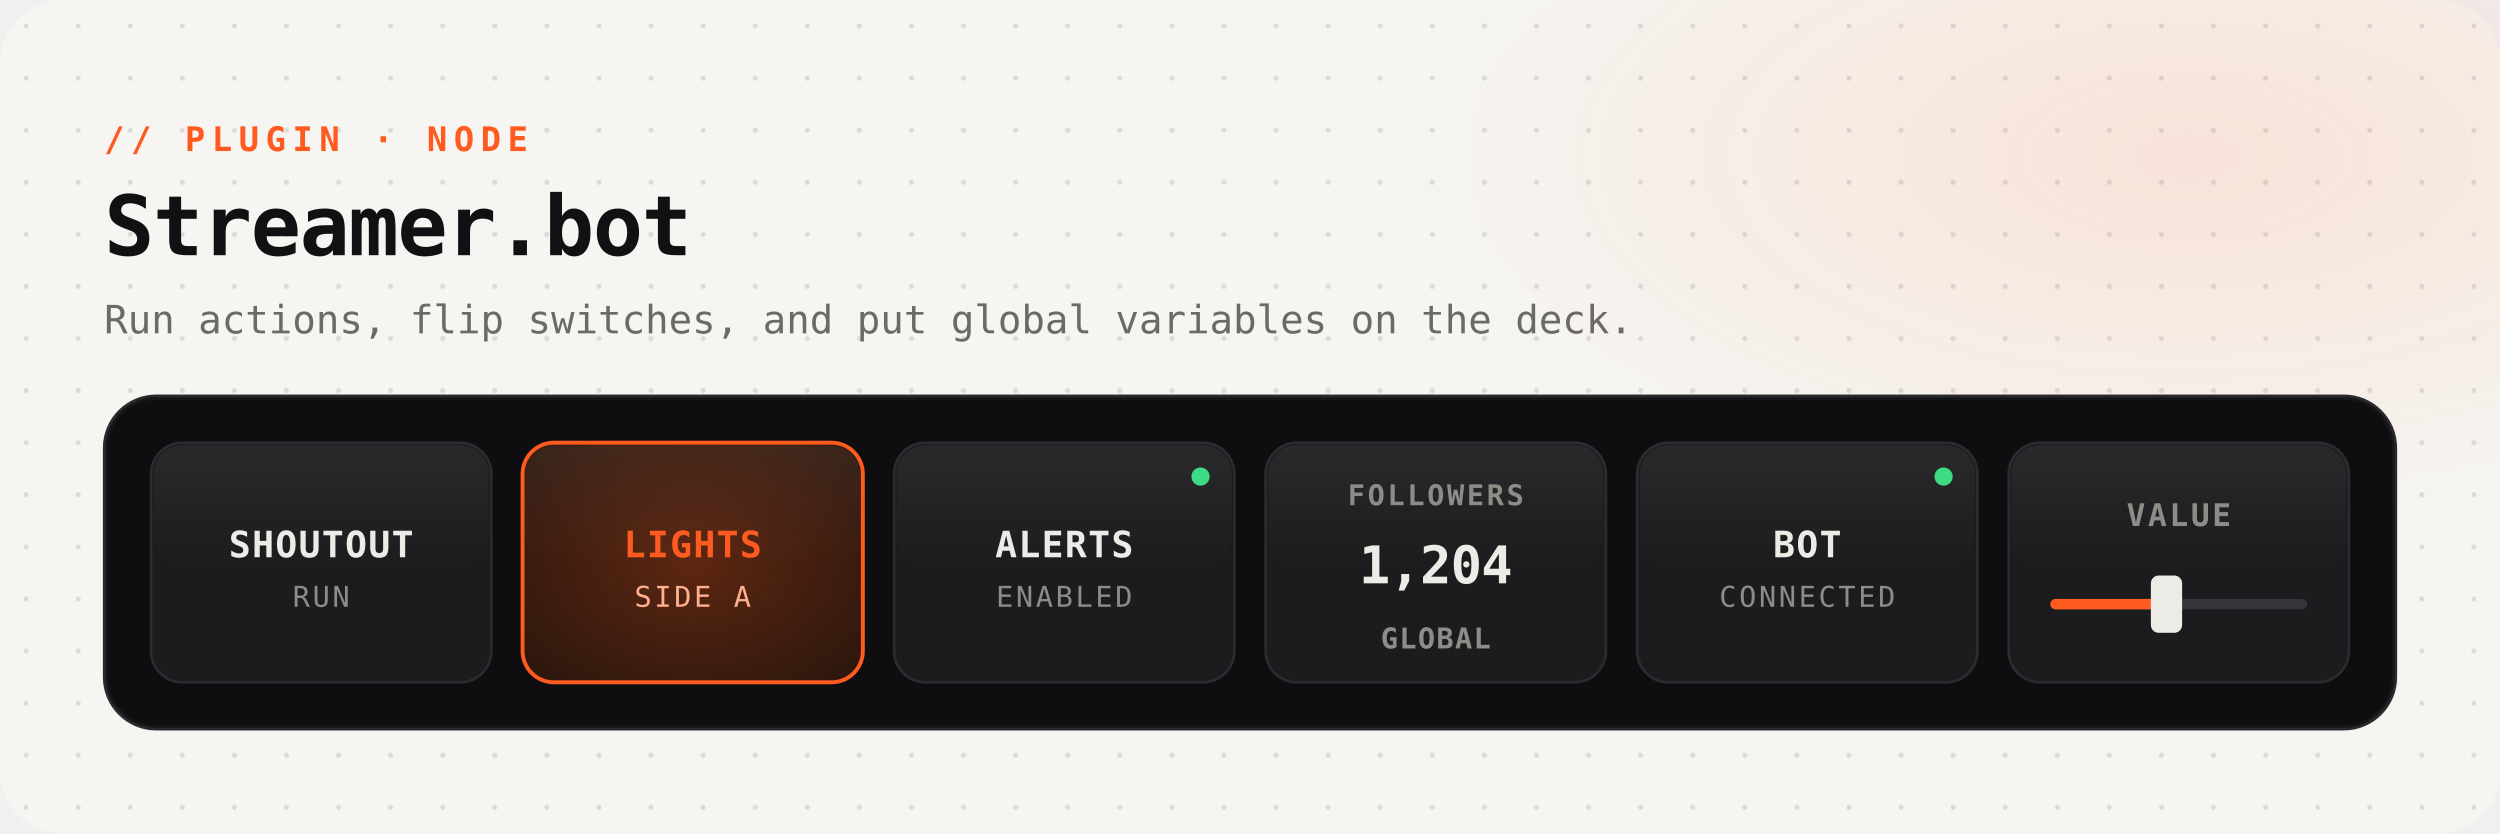
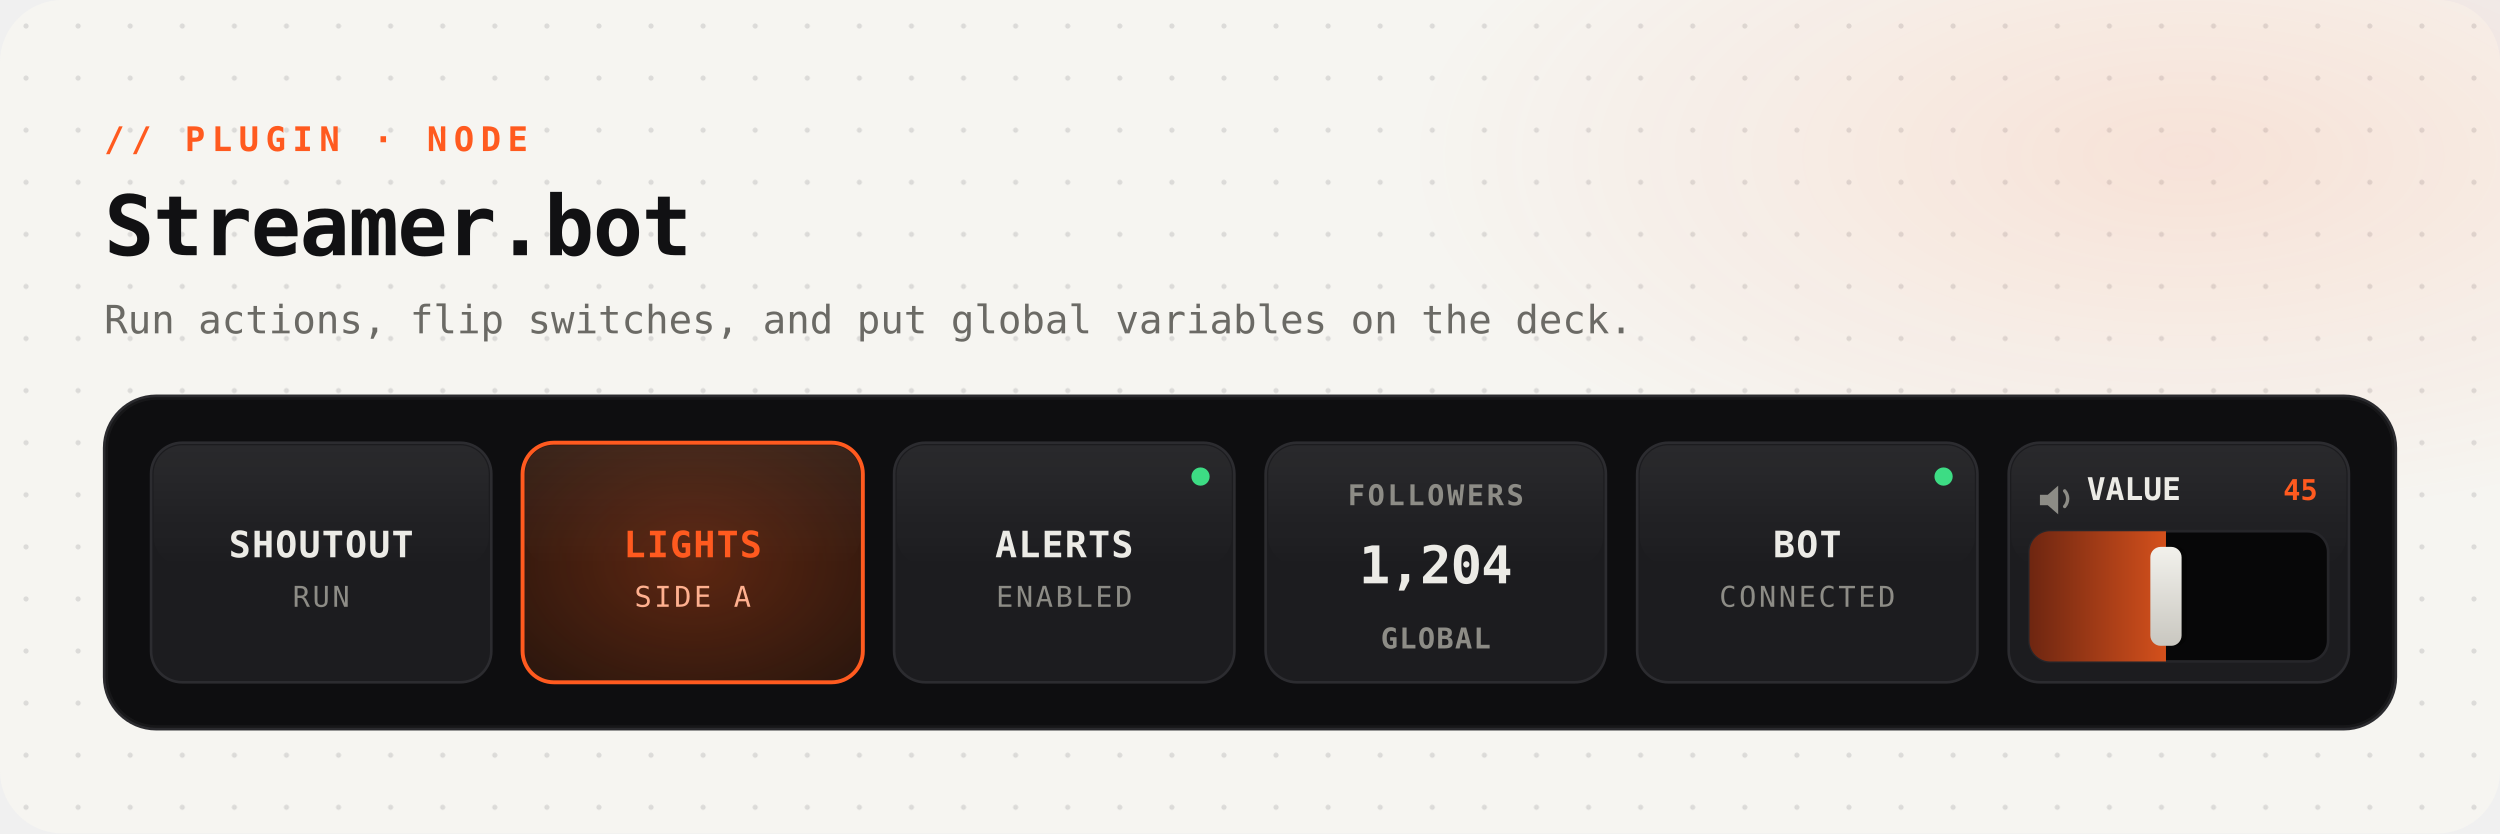
<svg xmlns="http://www.w3.org/2000/svg" width="960" height="320" viewBox="0 0 960 320" role="img" aria-label="Streamer.bot: Run actions, flip switches, and put global variables on the deck.">
  <defs>
    <pattern id="dots" width="20" height="20" patternUnits="userSpaceOnUse">
      <circle cx="10" cy="10" r="1" fill="#1111131c" />
    </pattern>
    <radialGradient id="halo" cx="0.5" cy="0.5" r="0.5">
      <stop offset="0" stop-color="#ff5a1f" stop-opacity="0.12" />
      <stop offset="1" stop-color="#ff5a1f" stop-opacity="0" />
    </radialGradient>
    <linearGradient id="keyshine" x1="0" y1="0" x2="0" y2="1">
      <stop offset="0" stop-color="#ffffff" stop-opacity="0.06" />
      <stop offset="1" stop-color="#ffffff" stop-opacity="0" />
    </linearGradient>
    <radialGradient id="litglow" cx="0.5" cy="0.5" r="0.7">
      <stop offset="0" stop-color="#ff5a1f" stop-opacity="0.24" />
      <stop offset="1" stop-color="#ff5a1f" stop-opacity="0" />
    </radialGradient>
    <linearGradient id="art" x1="0" y1="0" x2="1" y2="1">
      <stop offset="0" stop-color="#ff5a1f" />
      <stop offset="0.55" stop-color="#7c2d12" />
      <stop offset="1" stop-color="#1e1b4b" />
+     </linearGradient>
+     <linearGradient id="faderfill" x1="0" y1="0" x2="0" y2="1">
+       <stop offset="0" stop-color="#d4501c" />
+       <stop offset="1" stop-color="#6e2611" />
+     </linearGradient>
+     <linearGradient id="faderfillh" x1="1" y1="0" x2="0" y2="0">
+       <stop offset="0" stop-color="#d4501c" />
+       <stop offset="1" stop-color="#6e2611" />
+     </linearGradient>
+     <linearGradient id="knob" x1="0" y1="0" x2="0" y2="1">
+       <stop offset="0" stop-color="#f2f1ec" />
+       <stop offset="1" stop-color="#c9c7c0" />
    </linearGradient>
    <linearGradient id="fade" x1="0" y1="0" x2="1" y2="0">
      <stop offset="0" stop-color="#f6f5f1" stop-opacity="0.9" />
      <stop offset="0.5" stop-color="#f6f5f1" stop-opacity="0.2" />
      <stop offset="1" stop-color="#f6f5f1" stop-opacity="0" />
    </linearGradient>
  </defs>
  <rect width="960" height="320" rx="24" fill="#f6f5f1" />
  <rect width="960" height="320" rx="24" fill="url(#dots)" />
  <ellipse cx="840" cy="60" rx="300" ry="140" fill="url(#halo)" />
  <text x="40" y="58" font-family="ui-monospace,'SF Mono','JetBrains Mono','Cascadia Mono',Menlo,Consolas,monospace" font-size="13" font-weight="600" letter-spacing="2.5" text-anchor="start" fill="#ff5a1f">// PLUGIN · NODE</text>
  <text x="40" y="98" font-family="ui-monospace,'SF Mono','JetBrains Mono','Cascadia Mono',Menlo,Consolas,monospace" font-size="32" font-weight="600" letter-spacing="-0.5" text-anchor="start" fill="#111113">Streamer.bot</text>
  <text x="40" y="128" font-family="ui-monospace,'SF Mono','JetBrains Mono','Cascadia Mono',Menlo,Consolas,monospace" font-size="15" font-weight="400" letter-spacing="0" text-anchor="start" fill="#6b6a65">Run actions, flip switches, and put global variables on the deck.</text>
  <rect x="40" y="152" width="880" height="128" rx="20" fill="#0e0e10" stroke="#2a2a2e" />
  <rect x="41" y="153" width="878" height="126" rx="19" fill="none" stroke="#ffffff" stroke-opacity="0.04" />
  <rect x="58" y="170" width="130.667" height="92" rx="12" fill="#1c1c1f" stroke="#2c2c30" stroke-width="1" />
  <rect x="59" y="171" width="128.667" height="46" rx="11" fill="url(#keyshine)" />
  <text x="123.333" y="214" font-family="ui-monospace,'SF Mono','JetBrains Mono','Cascadia Mono',Menlo,Consolas,monospace" font-size="14" font-weight="700" letter-spacing="0.5" text-anchor="middle" fill="#ecebe6">SHOUTOUT</text>
  <text x="123.333" y="233" font-family="ui-monospace,'SF Mono','JetBrains Mono','Cascadia Mono',Menlo,Consolas,monospace" font-size="11" font-weight="400" letter-spacing="1" text-anchor="middle" fill="#8d8c86">RUN</text>
  <rect x="200.667" y="170" width="130.667" height="92" rx="12" fill="#2a160d" stroke="#ff5a1f" stroke-width="1.5" />
  <rect x="201.667" y="171" width="128.667" height="46" rx="11" fill="url(#keyshine)" />
  <rect x="200.667" y="170" width="130.667" height="92" rx="12" fill="url(#litglow)" />
  <text x="266" y="214" font-family="ui-monospace,'SF Mono','JetBrains Mono','Cascadia Mono',Menlo,Consolas,monospace" font-size="14" font-weight="700" letter-spacing="0.5" text-anchor="middle" fill="#ff5a1f">LIGHTS</text>
  <text x="266" y="233" font-family="ui-monospace,'SF Mono','JetBrains Mono','Cascadia Mono',Menlo,Consolas,monospace" font-size="11" font-weight="400" letter-spacing="1" text-anchor="middle" fill="#ffb08f">SIDE A</text>
  <rect x="343.333" y="170" width="130.667" height="92" rx="12" fill="#1c1c1f" stroke="#2c2c30" stroke-width="1" />
  <rect x="344.333" y="171" width="128.667" height="46" rx="11" fill="url(#keyshine)" />
  <text x="408.667" y="214" font-family="ui-monospace,'SF Mono','JetBrains Mono','Cascadia Mono',Menlo,Consolas,monospace" font-size="14" font-weight="700" letter-spacing="0.5" text-anchor="middle" fill="#ecebe6">ALERTS</text>
  <text x="408.667" y="233" font-family="ui-monospace,'SF Mono','JetBrains Mono','Cascadia Mono',Menlo,Consolas,monospace" font-size="11" font-weight="400" letter-spacing="1" text-anchor="middle" fill="#8d8c86">ENABLED</text>
  <circle cx="461" cy="183" r="3.5" fill="#3ddc84" />
  <rect x="486" y="170" width="130.667" height="92" rx="12" fill="#1c1c1f" stroke="#2c2c30" stroke-width="1" />
  <rect x="487" y="171" width="128.667" height="46" rx="11" fill="url(#keyshine)" />
  <text x="551.333" y="194" font-family="ui-monospace,'SF Mono','JetBrains Mono','Cascadia Mono',Menlo,Consolas,monospace" font-size="11" font-weight="600" letter-spacing="1" text-anchor="middle" fill="#8d8c86">FOLLOWERS</text>
  <text x="551.333" y="224" font-family="ui-monospace,'SF Mono','JetBrains Mono','Cascadia Mono',Menlo,Consolas,monospace" font-size="20" font-weight="700" letter-spacing="-0.3" text-anchor="middle" fill="#ecebe6">1,204</text>
  <text x="551.333" y="249" font-family="ui-monospace,'SF Mono','JetBrains Mono','Cascadia Mono',Menlo,Consolas,monospace" font-size="11" font-weight="600" letter-spacing="0.5" text-anchor="middle" fill="#8d8c86">GLOBAL</text>
  <rect x="628.667" y="170" width="130.667" height="92" rx="12" fill="#1c1c1f" stroke="#2c2c30" stroke-width="1" />
  <rect x="629.667" y="171" width="128.667" height="46" rx="11" fill="url(#keyshine)" />
  <text x="694" y="214" font-family="ui-monospace,'SF Mono','JetBrains Mono','Cascadia Mono',Menlo,Consolas,monospace" font-size="14" font-weight="700" letter-spacing="0.5" text-anchor="middle" fill="#ecebe6">BOT</text>
  <text x="694" y="233" font-family="ui-monospace,'SF Mono','JetBrains Mono','Cascadia Mono',Menlo,Consolas,monospace" font-size="11" font-weight="400" letter-spacing="1" text-anchor="middle" fill="#8d8c86">CONNECTED</text>
  <circle cx="746.333" cy="183" r="3.5" fill="#3ddc84" />
  <rect x="771.333" y="170" width="130.667" height="92" rx="12" fill="#1c1c1f" stroke="#2c2c30" stroke-width="1" />
  <rect x="772.333" y="171" width="128.667" height="46" rx="11" fill="url(#keyshine)" />
-   <text x="836.667" y="202" font-family="ui-monospace,'SF Mono','JetBrains Mono','Cascadia Mono',Menlo,Consolas,monospace" font-size="12" font-weight="700" letter-spacing="1" text-anchor="middle" fill="#8d8c86">VALUE</text>
-   <line x1="789.333" y1="232" x2="884" y2="232" stroke="#34343a" stroke-width="4" stroke-linecap="round" />
-   <line x1="789.333" y1="232" x2="831.933" y2="232" stroke="#ff5a1f" stroke-width="4" stroke-linecap="round" />
-   <rect x="825.933" y="221" width="12" height="22" rx="3" fill="#ecebe6" />
+   <path d="M783.333,190h3l4,-3.5v11l-4,-3.5h-3z" fill="#8d8c86" />
+   <path d="M792.833,188.5a4.5,4.5 0 0 1 0,6" fill="none" stroke="#8d8c86" stroke-width="1.3" stroke-linecap="round" />
+   <text x="801.333" y="192" font-family="ui-monospace,'SF Mono','JetBrains Mono','Cascadia Mono',Menlo,Consolas,monospace" font-size="12" font-weight="600" letter-spacing="0" text-anchor="start" fill="#ecebe6">VALUE</text>
+   <text x="890" y="192" font-family="ui-monospace,'SF Mono','JetBrains Mono','Cascadia Mono',Menlo,Consolas,monospace" font-size="11" font-weight="700" letter-spacing="0" text-anchor="end" fill="#ff5a1f">45</text>
+   <rect x="779.333" y="204" width="114.667" height="50" rx="8" fill="#070708" stroke="#26262a" />
+   <path d="M787.333,204H831.733v50H787.333a8,8 0 0 1 -8,-8v-34a8,8 0 0 1 8,-8z" fill="url(#faderfillh)" />
+   <rect x="827.733" y="210" width="12" height="38" rx="4" fill="#000000" opacity="0.35" />
+   <rect x="825.733" y="210" width="12" height="38" rx="4" fill="url(#knob)" />
</svg>
